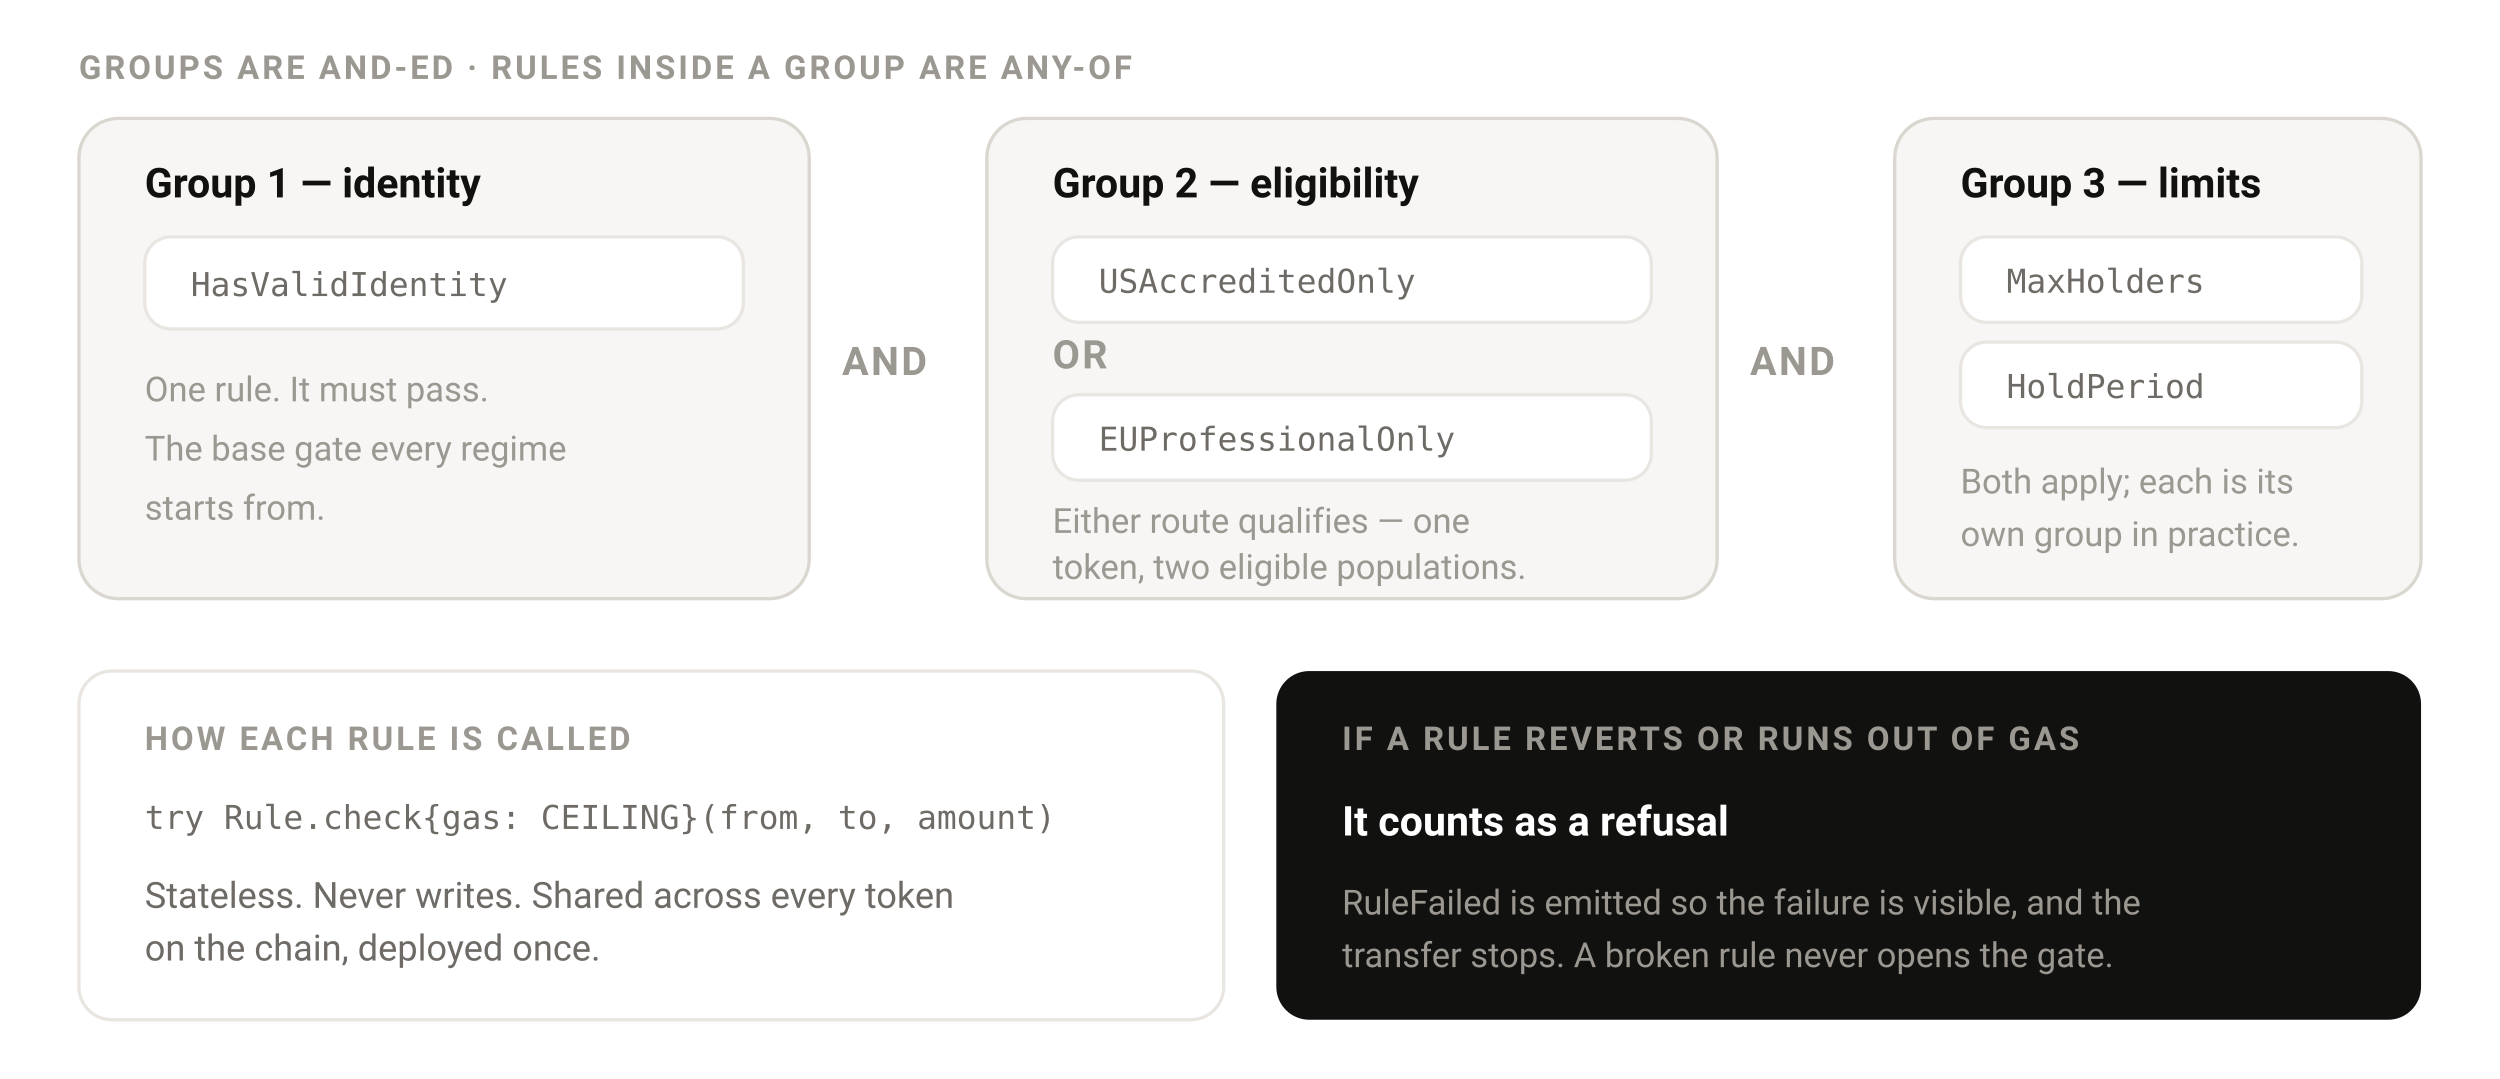
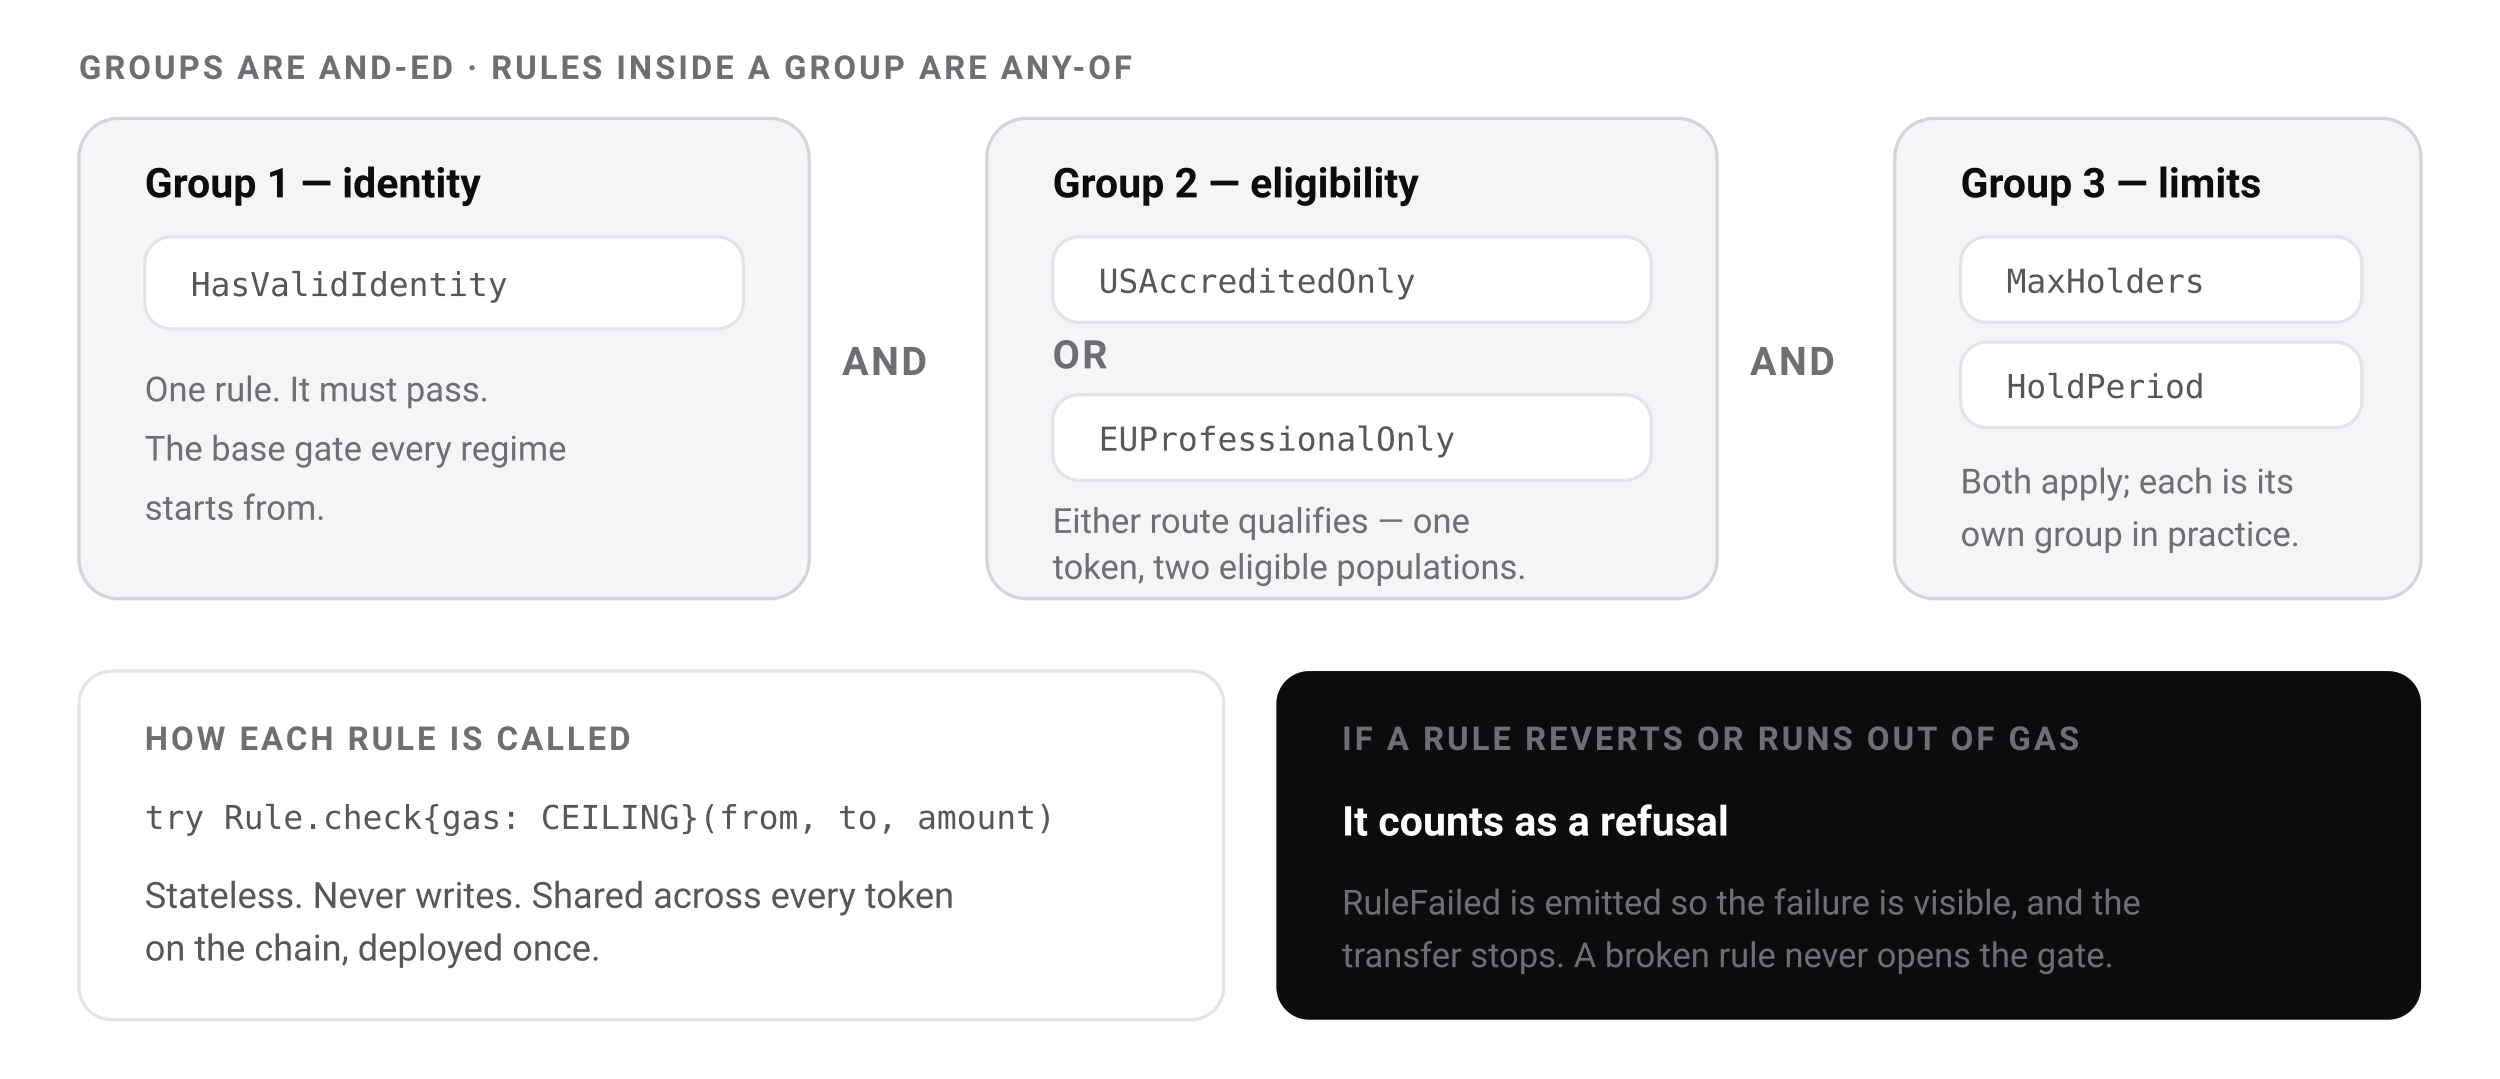
<svg xmlns="http://www.w3.org/2000/svg" viewBox="0 0 760 328" width="760" height="328" class="d-pol">
  <style>
- .d-pol text{font-family:-apple-system,BlinkMacSystemFont,"Segoe UI",Roboto,Helvetica,Arial,sans-serif;fill:#111110}
- .d-pol .lbl{font-size:10px;font-weight:700;letter-spacing:.09em;fill:#9B9791}
+ .d-pol text{font-family:-apple-system,BlinkMacSystemFont,"Segoe UI",Roboto,Helvetica,Arial,sans-serif;fill:#0C0C0F}
+ .d-pol .lbl{font-size:10px;font-weight:700;letter-spacing:.09em;fill:#6E6E73}
.d-pol .st{font-size:12.5px;font-weight:600}
- .d-pol .sm{font-size:11px;fill:#6E6B66}
- .d-pol .fa{font-size:10.5px;fill:#9B9791}
- .d-pol .mos{font-family:ui-monospace,SFMono-Regular,Menlo,monospace;font-size:10px;fill:#6E6B66}
- .d-pol .op{font-size:12px;font-weight:700;fill:#9B9791;letter-spacing:.06em}
+ .d-pol .sm{font-size:11px;fill:#57575B}
+ .d-pol .fa{font-size:10.5px;fill:#6E6E73}
+ .d-pol .mos{font-family:ui-monospace,SFMono-Regular,Menlo,monospace;font-size:10px;fill:#57575B}
+ .d-pol .op{font-size:12px;font-weight:700;fill:#6E6E73;letter-spacing:.06em}
.d-pol .i-st{fill:#FFFFFF}
- .d-pol .i-sm{fill:#9B9791}
- .d-pol .bad{fill:#7A322A;font-size:10.5px;font-weight:600}
+ .d-pol .i-sm{fill:#6E6E73}
+ .d-pol .bad{fill:#B42318;font-size:10.5px;font-weight:600}
</style>
  <rect width="760" height="328" fill="#FFFFFF" />
  <text class="lbl" x="24" y="24">GROUPS ARE AND-ED · RULES INSIDE A GROUP ARE ANY-OF</text>
-   <rect x="24" y="36" width="222" height="146" rx="12" fill="#F7F6F4" stroke="#DAD6D0" />
+   <rect x="24" y="36" width="222" height="146" rx="12" fill="#F5F5F7" stroke="#D2D5DB" />
  <text class="st" x="44" y="60">Group 1 — identity</text>
-   <rect x="44" y="72" width="182" height="28" rx="8" fill="#FFFFFF" stroke="#E9E6E2" />
+   <rect x="44" y="72" width="182" height="28" rx="8" fill="#FFFFFF" stroke="#E2E4E9" />
  <text class="mos" x="58" y="90">HasValidIdentity</text>
  <text class="fa" x="44" y="122">One rule. It must pass.</text>
  <text class="fa" x="44" y="140">The base gate every regime</text>
  <text class="fa" x="44" y="158">starts from.</text>
  <text class="op" x="256" y="114">AND</text>
-   <rect x="300" y="36" width="222" height="146" rx="12" fill="#F7F6F4" stroke="#DAD6D0" />
+   <rect x="300" y="36" width="222" height="146" rx="12" fill="#F5F5F7" stroke="#D2D5DB" />
  <text class="st" x="320" y="60">Group 2 — eligibility</text>
-   <rect x="320" y="72" width="182" height="26" rx="8" fill="#FFFFFF" stroke="#E9E6E2" />
+   <rect x="320" y="72" width="182" height="26" rx="8" fill="#FFFFFF" stroke="#E2E4E9" />
  <text class="mos" x="334" y="89">USAccreditedOnly</text>
  <text class="op" x="320" y="112">OR</text>
-   <rect x="320" y="120" width="182" height="26" rx="8" fill="#FFFFFF" stroke="#E9E6E2" />
+   <rect x="320" y="120" width="182" height="26" rx="8" fill="#FFFFFF" stroke="#E2E4E9" />
  <text class="mos" x="334" y="137">EUProfessionalOnly</text>
  <text class="fa" x="320" y="162">Either route qualifies — one</text>
  <text class="fa" x="320" y="176">token, two eligible populations.</text>
  <text class="op" x="532" y="114">AND</text>
-   <rect x="576" y="36" width="160" height="146" rx="12" fill="#F7F6F4" stroke="#DAD6D0" />
+   <rect x="576" y="36" width="160" height="146" rx="12" fill="#F5F5F7" stroke="#D2D5DB" />
  <text class="st" x="596" y="60">Group 3 — limits</text>
-   <rect x="596" y="72" width="122" height="26" rx="8" fill="#FFFFFF" stroke="#E9E6E2" />
+   <rect x="596" y="72" width="122" height="26" rx="8" fill="#FFFFFF" stroke="#E2E4E9" />
  <text class="mos" x="610" y="89">MaxHolders</text>
-   <rect x="596" y="104" width="122" height="26" rx="8" fill="#FFFFFF" stroke="#E9E6E2" />
+   <rect x="596" y="104" width="122" height="26" rx="8" fill="#FFFFFF" stroke="#E2E4E9" />
  <text class="mos" x="610" y="121">HoldPeriod</text>
  <text class="fa" x="596" y="150">Both apply; each is its</text>
  <text class="fa" x="596" y="166">own group in practice.</text>
-   <rect x="24" y="204" width="348" height="106" rx="10" fill="#FFFFFF" stroke="#E9E6E2" />
+   <rect x="24" y="204" width="348" height="106" rx="10" fill="#FFFFFF" stroke="#E2E4E9" />
  <text class="lbl" x="44" y="228">HOW EACH RULE IS CALLED</text>
  <text class="mos" x="44" y="252">try Rule.check{gas: CEILING}(from, to, amount)</text>
  <text class="sm" x="44" y="276">Stateless. Never writes. Shared across every token</text>
  <text class="sm" x="44" y="292">on the chain, deployed once.</text>
-   <rect x="388" y="204" width="348" height="106" rx="10" fill="#111110" />
+   <rect x="388" y="204" width="348" height="106" rx="10" fill="#0C0C0F" />
  <text class="lbl i-sm" x="408" y="228">IF A RULE REVERTS OR RUNS OUT OF GAS</text>
  <text class="st i-st" x="408" y="254">It counts as a refusal</text>
  <text class="fa i-sm" x="408" y="278">RuleFailed is emitted so the failure is visible, and the</text>
  <text class="fa i-sm" x="408" y="294">transfer stops. A broken rule never opens the gate.</text>
</svg>
